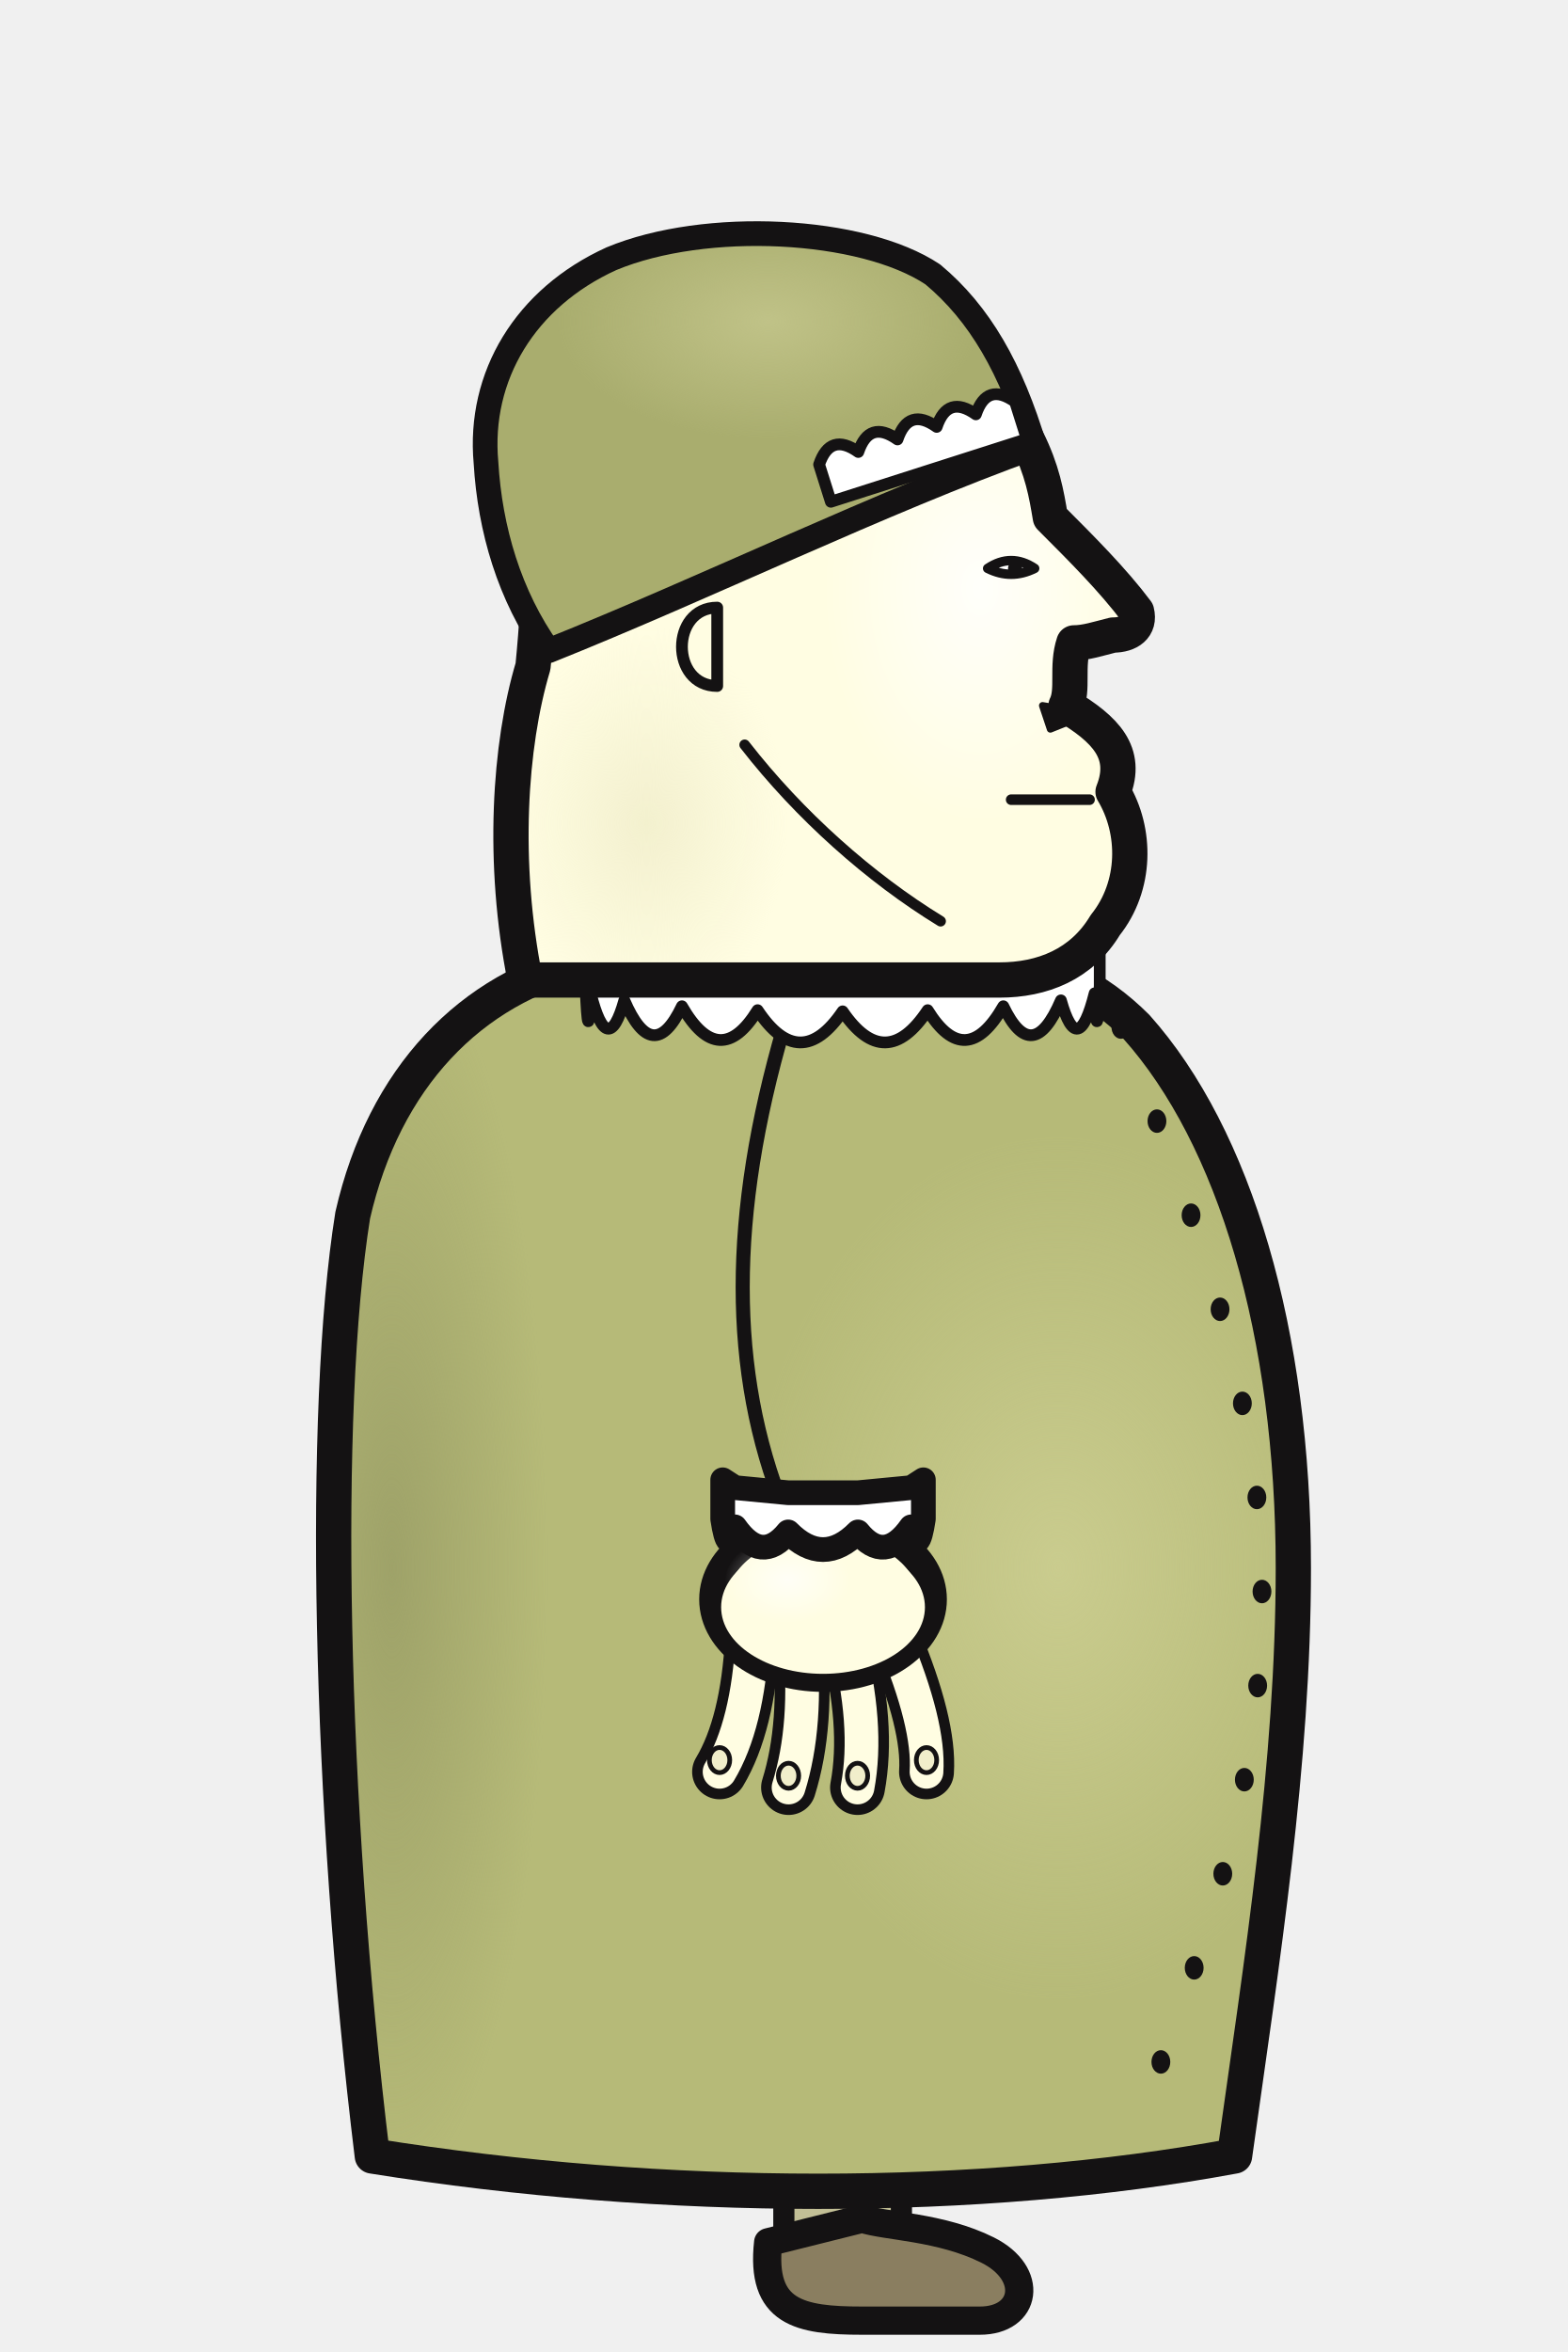
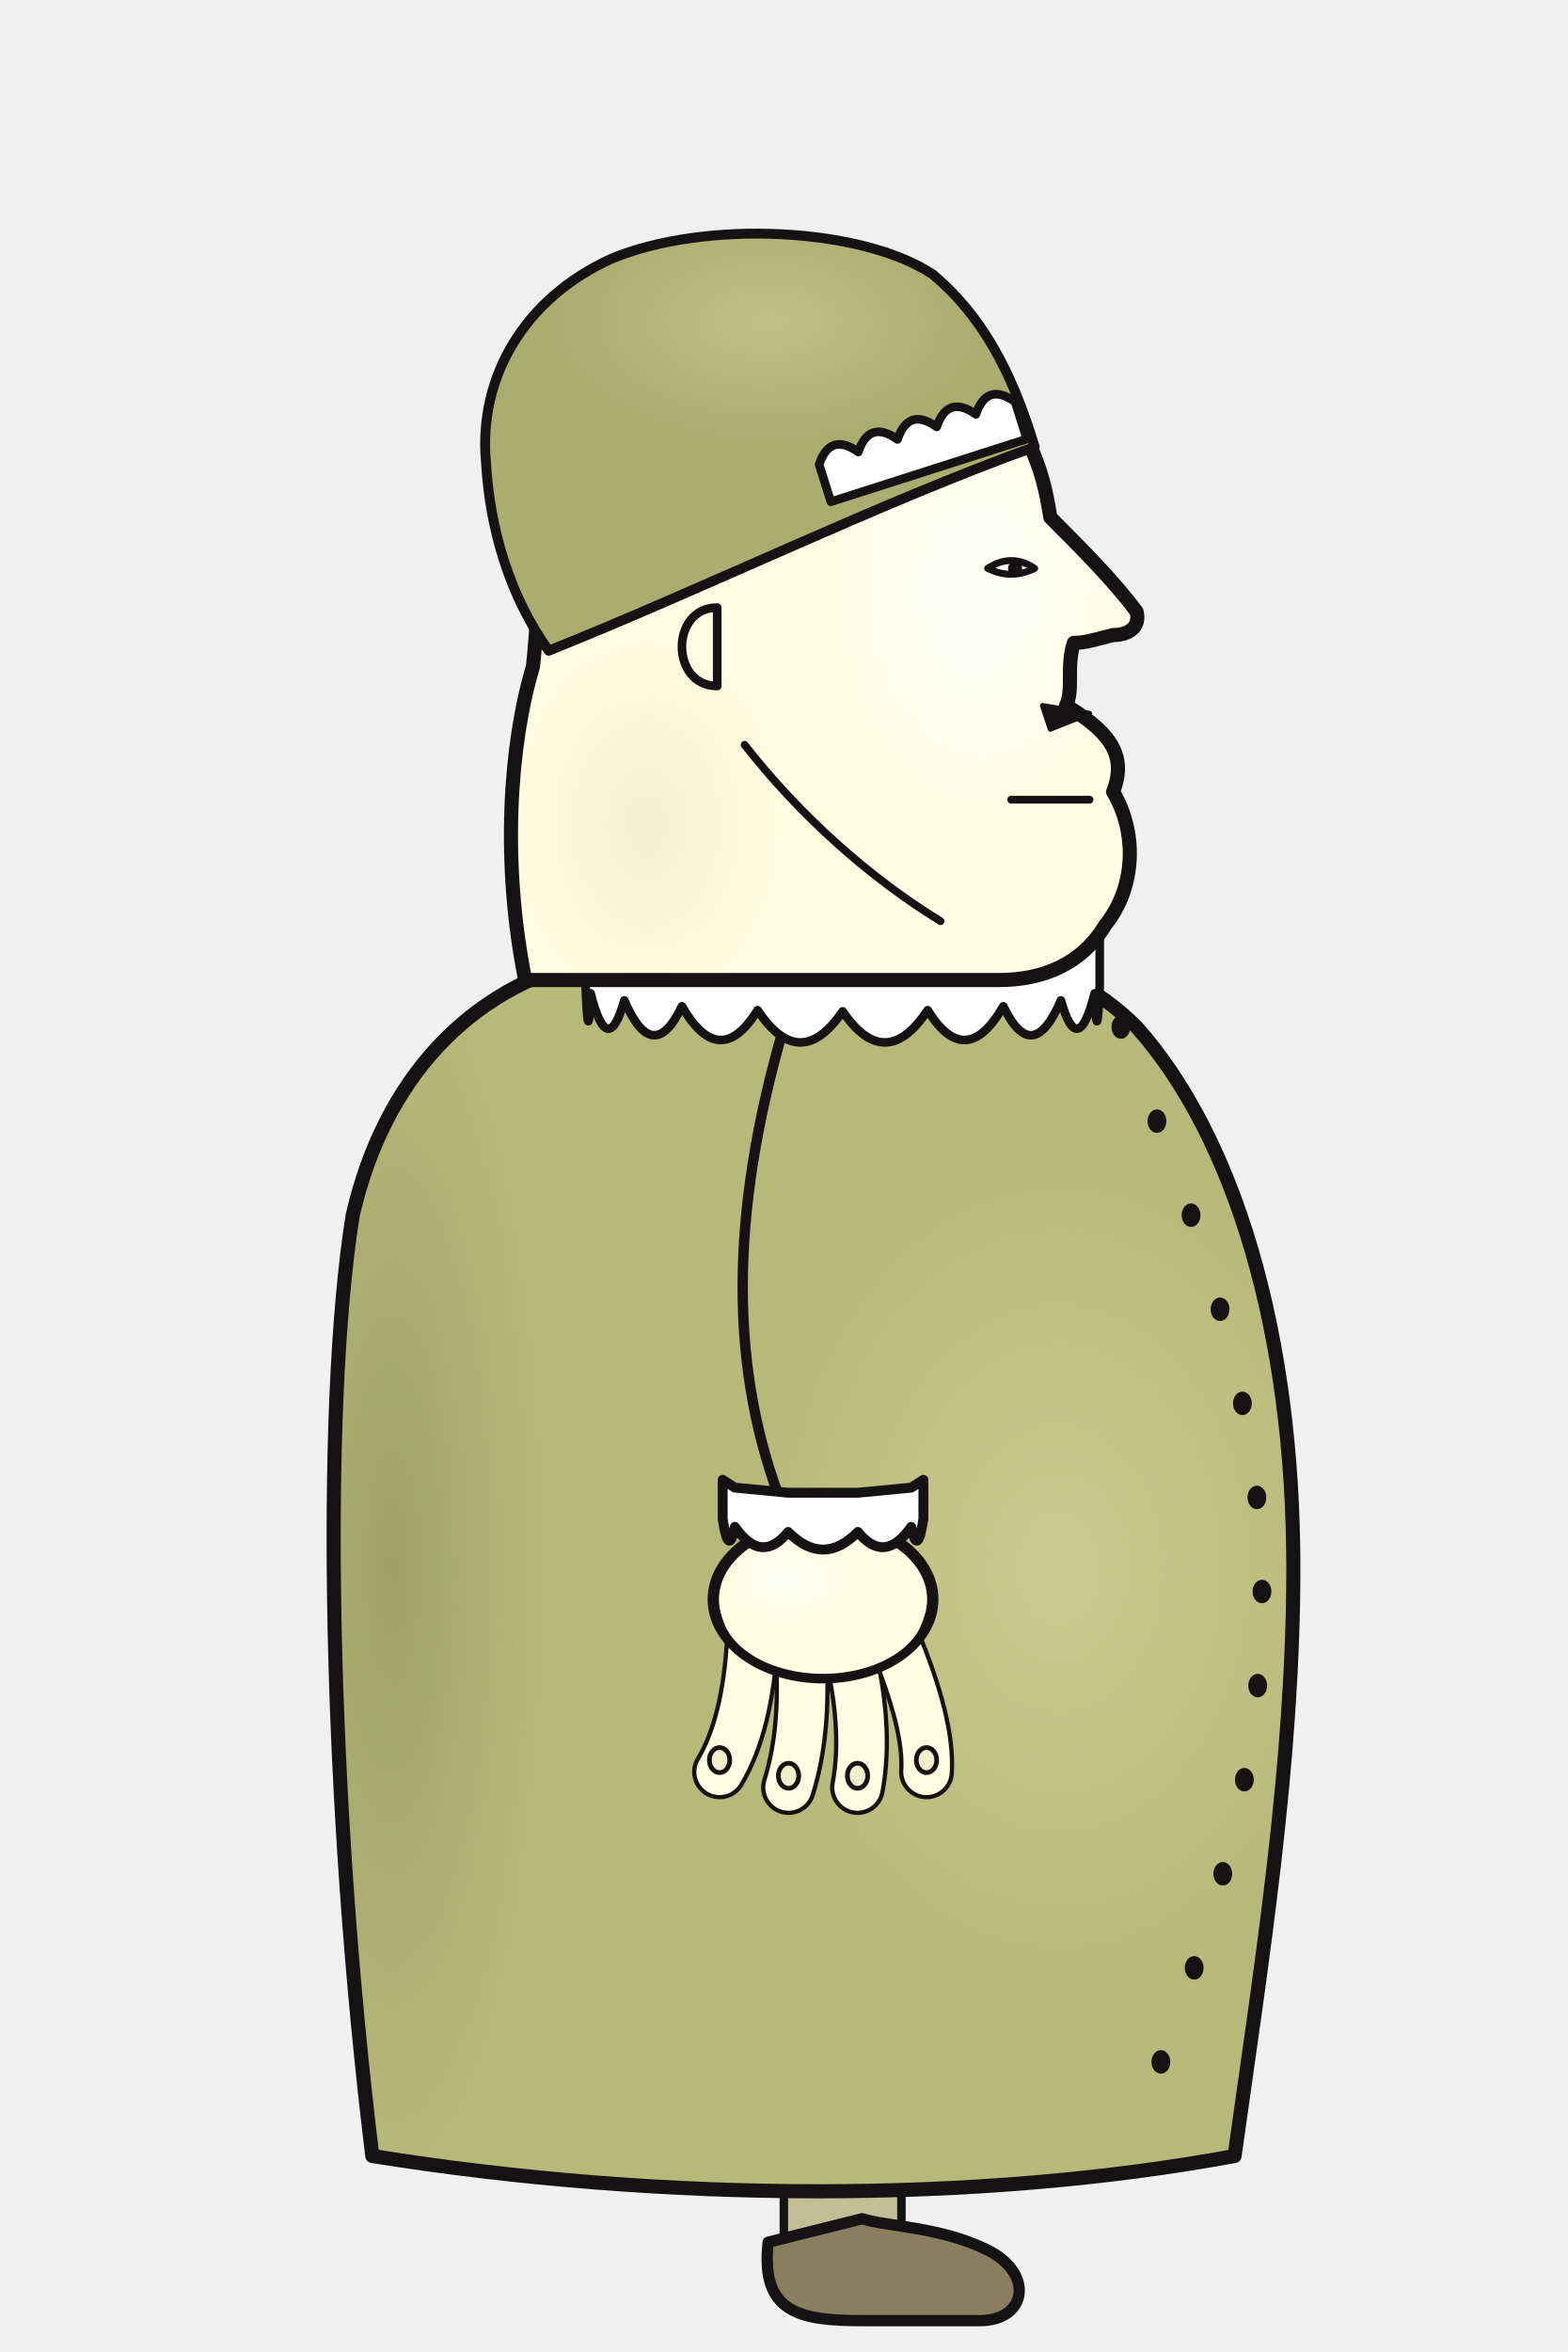
<svg xmlns="http://www.w3.org/2000/svg" width="800" height="1200" viewBox="0 0 400 600">
  <defs>
    <radialGradient id="g1">
      <stop offset="0" stop-color="#CDCF92" stop-opacity="0.85" />
      <stop offset="0.0" stop-color="#CDCF92" stop-opacity="0.85" />
      <stop offset="1" stop-color="#CDCF92" stop-opacity="0" />
    </radialGradient>
    <clipPath id="s1">
      <path d="M150,245 C120,252 98,275 90,310 C82,360 84,460 95,550 C170,562 250,562 315,550 C322,500 330,450 330,400 C330,340 315,290 290,262 C280,252 268,246 255,245 Z" />
    </clipPath>
    <radialGradient id="g2">
      <stop offset="0" stop-color="#9A9E66" stop-opacity="0.85" />
      <stop offset="0.0" stop-color="#9A9E66" stop-opacity="0.85" />
      <stop offset="1" stop-color="#9A9E66" stop-opacity="0" />
    </radialGradient>
    <clipPath id="s2">
      <path d="M150,245 C120,252 98,275 90,310 C82,360 84,460 95,550 C170,562 250,562 315,550 C322,500 330,450 330,400 C330,340 315,290 290,262 C280,252 268,246 255,245 Z" />
    </clipPath>
    <radialGradient id="g3">
      <stop offset="0" stop-color="#FFFFFF" stop-opacity="0.7" />
      <stop offset="0.0" stop-color="#FFFFFF" stop-opacity="0.7" />
      <stop offset="1" stop-color="#FFFFFF" stop-opacity="0" />
    </radialGradient>
    <clipPath id="s3">
      <path d="M182,388 L238,388 L238,428 L182,428 Z" />
    </clipPath>
    <radialGradient id="g4">
      <stop offset="0" stop-color="#FFFFFF" stop-opacity="0.85" />
      <stop offset="0.0" stop-color="#FFFFFF" stop-opacity="0.85" />
      <stop offset="1" stop-color="#FFFFFF" stop-opacity="0" />
    </radialGradient>
    <clipPath id="s4">
      <path d="M142,110 L262,112 C266,120 267,126 268,132 C276,140 284,148 290,156 C291,160 288,162 284,162 C280,163 277,164 274,164 C272,170 274,176 272,180 C282,186 288,192 284,202 C290,212 290,226 282,236 C276,246 266,250 255,250 L134,250 C128,220 130,190 136,170 C138,150 138,130 142,110 Z" />
    </clipPath>
    <radialGradient id="g5">
      <stop offset="0" stop-color="#F1EECB" stop-opacity="0.85" />
      <stop offset="0.0" stop-color="#F1EECB" stop-opacity="0.85" />
      <stop offset="1" stop-color="#F1EECB" stop-opacity="0" />
    </radialGradient>
    <clipPath id="s5">
      <path d="M142,110 L262,112 C266,120 267,126 268,132 C276,140 284,148 290,156 C291,160 288,162 284,162 C280,163 277,164 274,164 C272,170 274,176 272,180 C282,186 288,192 284,202 C290,212 290,226 282,236 C276,246 266,250 255,250 L134,250 C128,220 130,190 136,170 C138,150 138,130 142,110 Z" />
    </clipPath>
    <radialGradient id="g6">
      <stop offset="0" stop-color="#C4C68C" stop-opacity="0.85" />
      <stop offset="0.0" stop-color="#C4C68C" stop-opacity="0.85" />
      <stop offset="1" stop-color="#C4C68C" stop-opacity="0" />
    </radialGradient>
    <clipPath id="s6">
      <path d="M264,114 C258,94 250,80 238,70 C220,58 180,56 156,66 C134,76 122,96 124,118 C125,135 130,152 140,166 C180,150 225,128 264,114 Z" />
    </clipPath>
  </defs>
-   <path d="M200,540 L230,540 L230,574 L200,574 Z" fill="#C2BF96" stroke="#141213" stroke-width="5.4" stroke-linejoin="round" stroke-linecap="round" />
-   <path d="M196,572 C194,590 204,592 220,592 L250,592 C262,592 264,580 252,574 C240,568 226,568 220,566 Z" fill="#8A7E60" stroke="#141213" stroke-width="7.2" stroke-linejoin="round" stroke-linecap="round" />
+   <path d="M200,540 L230,540 L230,574 L200,574 Z" fill="#C2BF96" stroke="#141213" stroke-width="2.16" stroke-linejoin="round" stroke-linecap="round" />
+   <path d="M196,572 C194,590 204,592 220,592 L250,592 C262,592 264,580 252,574 C240,568 226,568 220,566 Z" fill="#8A7E60" stroke="#141213" stroke-width="2.88" stroke-linejoin="round" stroke-linecap="round" />
  <path d="M150,245 C120,252 98,275 90,310 C82,360 84,460 95,550 C170,562 250,562 315,550 C322,500 330,450 330,400 C330,340 315,290 290,262 C280,252 268,246 255,245 Z" fill="#B6BA78" />
  <g clip-path="url(#s1)">
    <ellipse cx="270" cy="400" rx="80" ry="110" fill="url(#g1)" />
  </g>
  <g clip-path="url(#s2)">
    <ellipse cx="100" cy="400" rx="40" ry="160" fill="url(#g2)" />
  </g>
-   <path d="M150,245 C120,252 98,275 90,310 C82,360 84,460 95,550 C170,562 250,562 315,550 C322,500 330,450 330,400 C330,340 315,290 290,262 C280,252 268,246 255,245 Z" fill="none" stroke="#141213" stroke-width="9.0" stroke-linejoin="round" stroke-linecap="round" />
+   <path d="M150,245 C120,252 98,275 90,310 C82,360 84,460 95,550 C170,562 250,562 315,550 C322,500 330,450 330,400 C330,340 315,290 290,262 C280,252 268,246 255,245 Z" fill="none" stroke="#141213" stroke-width="3.6" stroke-linejoin="round" stroke-linecap="round" />
  <ellipse cx="286.0" cy="262.0" rx="2.4" ry="3.0" fill="#141213" />
  <ellipse cx="295.2" cy="286.0" rx="2.4" ry="3.0" fill="#141213" />
  <ellipse cx="303.9" cy="310.0" rx="2.4" ry="3.0" fill="#141213" />
  <ellipse cx="311.3" cy="334.0" rx="2.4" ry="3.0" fill="#141213" />
  <ellipse cx="317.0" cy="358.0" rx="2.4" ry="3.0" fill="#141213" />
  <ellipse cx="320.7" cy="382.0" rx="2.4" ry="3.0" fill="#141213" />
  <ellipse cx="322.0" cy="406.0" rx="2.4" ry="3.0" fill="#141213" />
  <ellipse cx="320.9" cy="430.0" rx="2.4" ry="3.0" fill="#141213" />
  <ellipse cx="317.5" cy="454.0" rx="2.4" ry="3.0" fill="#141213" />
  <ellipse cx="312.0" cy="478.0" rx="2.4" ry="3.0" fill="#141213" />
  <ellipse cx="304.7" cy="502.0" rx="2.4" ry="3.0" fill="#141213" />
  <ellipse cx="296.2" cy="526.0" rx="2.4" ry="3.0" fill="#141213" />
-   <path d="M200,262 C186,310 186,350 200,385" fill="none" stroke="#141213" stroke-width="3.6" stroke-linejoin="round" stroke-linecap="round" />
+   <path d="M200,262 C186,310 186,350 200,385" fill="none" stroke="#141213" stroke-width="2.64" stroke-linejoin="round" stroke-linecap="round" />
  <path d="M192.0,418 Q190.8,440 183.6,452.0" fill="none" stroke="#141213" stroke-width="14" stroke-linejoin="round" stroke-linecap="round" />
-   <path d="M192.0,418 Q190.8,440 183.6,452.0" fill="none" stroke="#FFFDE2" stroke-width="8.6" stroke-linejoin="round" stroke-linecap="round" />
+   <path d="M192.0,418 Q190.8,440 183.6,452.0" fill="none" stroke="#FFFDE2" stroke-width="11.84" stroke-linejoin="round" stroke-linecap="round" />
  <ellipse cx="183.6" cy="449.0" rx="2.6" ry="3.2" fill="#F1EECB" stroke="#141213" stroke-width="1.2" />
  <path d="M204.0,418 Q206.2,440 201.2,456.0" fill="none" stroke="#141213" stroke-width="14" stroke-linejoin="round" stroke-linecap="round" />
-   <path d="M204.0,418 Q206.2,440 201.2,456.0" fill="none" stroke="#FFFDE2" stroke-width="8.6" stroke-linejoin="round" stroke-linecap="round" />
+   <path d="M204.0,418 Q206.2,440 201.2,456.0" fill="none" stroke="#FFFDE2" stroke-width="11.84" stroke-linejoin="round" stroke-linecap="round" />
  <ellipse cx="201.2" cy="453.0" rx="2.6" ry="3.2" fill="#F1EECB" stroke="#141213" stroke-width="1.2" />
  <path d="M216.0,418 Q221.8,440 218.8,456.0" fill="none" stroke="#141213" stroke-width="14" stroke-linejoin="round" stroke-linecap="round" />
-   <path d="M216.0,418 Q221.8,440 218.8,456.0" fill="none" stroke="#FFFDE2" stroke-width="8.6" stroke-linejoin="round" stroke-linecap="round" />
+   <path d="M216.0,418 Q221.8,440 218.8,456.0" fill="none" stroke="#FFFDE2" stroke-width="11.84" stroke-linejoin="round" stroke-linecap="round" />
  <ellipse cx="218.8" cy="453.0" rx="2.6" ry="3.2" fill="#F1EECB" stroke="#141213" stroke-width="1.2" />
  <path d="M228.0,418 Q237.2,440 236.4,452.0" fill="none" stroke="#141213" stroke-width="14" stroke-linejoin="round" stroke-linecap="round" />
-   <path d="M228.0,418 Q237.2,440 236.4,452.0" fill="none" stroke="#FFFDE2" stroke-width="8.6" stroke-linejoin="round" stroke-linecap="round" />
+   <path d="M228.0,418 Q237.2,440 236.4,452.0" fill="none" stroke="#FFFDE2" stroke-width="11.84" stroke-linejoin="round" stroke-linecap="round" />
  <ellipse cx="236.4" cy="449.0" rx="2.6" ry="3.2" fill="#F1EECB" stroke="#141213" stroke-width="1.2" />
-   <ellipse cx="210.0" cy="408.0" rx="28.0" ry="20.0" fill="#FFFDE2" stroke="#141213" stroke-width="7.2" />
+   <ellipse cx="210.0" cy="408.0" rx="28.0" ry="20.0" fill="#FFFDE2" stroke="#141213" stroke-width="2.88" />
  <ellipse cx="210.0" cy="410.0" rx="26.0" ry="17.0" fill="#FFFDE2" />
  <g clip-path="url(#s3)">
    <ellipse cx="201" cy="403" rx="16" ry="11" fill="url(#g3)" />
  </g>
-   <path d="M184.4,377.5 L187.5,379.5 L201.1,380.8 L218.9,380.8 L232.5,379.5 L235.6,377.5 L235.6,387.5 Q234.1,397.5 232.5,389.5 Q225.7,399.2 218.9,390.8 Q210.0,399.8 201.1,390.8 Q194.3,399.2 187.5,389.5 Q185.9,397.5 184.4,387.5 Z" fill="#FFFFFF" stroke="#141213" stroke-width="6.3" stroke-linejoin="round" stroke-linecap="round" />
-   <path d="M149.4,233.4 L150.7,235.4 L159.3,237.2 L174.0,238.7 L193.3,239.7 L215.0,240.0 L236.7,239.7 L256.0,238.7 L270.7,237.2 L279.3,235.4 L280.6,233.4 L280.6,251.4 Q279.9,268.6 279.3,253.4 Q275.0,270.5 270.7,255.2 Q263.4,272.2 256.0,256.7 Q246.4,273.4 236.7,257.7 Q225.9,274.0 215.0,258.0 Q204.1,274.0 193.3,257.7 Q183.6,273.4 174.0,256.7 Q166.6,272.2 159.3,255.2 Q155.0,270.5 150.7,253.4 Q150.1,268.6 149.4,251.4 Z" fill="#FFFFFF" stroke="#141213" stroke-width="3.0" stroke-linejoin="round" stroke-linecap="round" />
+   <path d="M184.4,377.5 L187.5,379.5 L201.1,380.8 L218.9,380.8 L232.5,379.5 L235.6,377.5 L235.6,387.5 Q234.1,397.5 232.5,389.5 Q225.7,399.2 218.9,390.8 Q210.0,399.8 201.1,390.8 Q194.3,399.2 187.5,389.5 Q185.9,397.5 184.4,387.5 Z" fill="#FFFFFF" stroke="#141213" stroke-width="2.52" stroke-linejoin="round" stroke-linecap="round" />
+   <path d="M149.4,233.4 L150.7,235.4 L159.3,237.2 L174.0,238.7 L193.3,239.7 L215.0,240.0 L236.7,239.7 L256.0,238.7 L270.7,237.2 L279.3,235.4 L280.6,233.4 L280.6,251.4 Q279.9,268.6 279.3,253.4 Q275.0,270.5 270.7,255.2 Q263.4,272.2 256.0,256.7 Q246.4,273.4 236.7,257.7 Q225.9,274.0 215.0,258.0 Q204.1,274.0 193.3,257.7 Q183.6,273.4 174.0,256.7 Q166.6,272.2 159.3,255.2 Q155.0,270.5 150.7,253.4 Q150.1,268.6 149.4,251.4 Z" fill="#FFFFFF" stroke="#141213" stroke-width="2.2" stroke-linejoin="round" stroke-linecap="round" />
  <path d="M142,110 L262,112 C266,120 267,126 268,132 C276,140 284,148 290,156 C291,160 288,162 284,162 C280,163 277,164 274,164 C272,170 274,176 272,180 C282,186 288,192 284,202 C290,212 290,226 282,236 C276,246 266,250 255,250 L134,250 C128,220 130,190 136,170 C138,150 138,130 142,110 Z" fill="#FFFDE2" />
  <g clip-path="url(#s4)">
    <ellipse cx="250" cy="150" rx="40" ry="60" fill="url(#g4)" />
  </g>
  <g clip-path="url(#s5)">
    <ellipse cx="165" cy="210" rx="36" ry="50" fill="url(#g5)" />
  </g>
-   <path d="M142,110 L262,112 C266,120 267,126 268,132 C276,140 284,148 290,156 C291,160 288,162 284,162 C280,163 277,164 274,164 C272,170 274,176 272,180 C282,186 288,192 284,202 C290,212 290,226 282,236 C276,246 266,250 255,250 L134,250 C128,220 130,190 136,170 C138,150 138,130 142,110 Z" fill="none" stroke="#141213" stroke-width="9.0" stroke-linejoin="round" stroke-linecap="round" />
-   <path d="M252,145 Q258,141 264,145 Q258,148 252,145 Z" fill="#FFFFFF" stroke="#141213" stroke-width="2.4" stroke-linejoin="round" stroke-linecap="round" />
+   <path d="M142,110 L262,112 C266,120 267,126 268,132 C276,140 284,148 290,156 C291,160 288,162 284,162 C280,163 277,164 274,164 C272,170 274,176 272,180 C282,186 288,192 284,202 C290,212 290,226 282,236 C276,246 266,250 255,250 L134,250 C128,220 130,190 136,170 C138,150 138,130 142,110 Z" fill="none" stroke="#141213" stroke-width="3.6" stroke-linejoin="round" stroke-linecap="round" />
+   <path d="M252,145 Q258,141 264,145 Q258,148 252,145 Z" fill="#FFFFFF" stroke="#141213" stroke-width="1.76" stroke-linejoin="round" stroke-linecap="round" />
  <ellipse cx="259.0" cy="145.0" rx="1.8" ry="1.8" fill="#141213" />
-   <path d="M266,180 L278,182 L268,186 Z" fill="#141213" stroke="#141213" stroke-width="1.8" stroke-linejoin="round" stroke-linecap="round" />
-   <path d="M190,190 C204,208 222,224 240,235 M258,204 L278,204" fill="none" stroke="#141213" stroke-width="2.7" stroke-linejoin="round" stroke-linecap="round" />
-   <path d="M183,155 C171,155 171,175 183,175 Z" fill="#FFFDE2" stroke="#141213" stroke-width="3.0" stroke-linejoin="round" stroke-linecap="round" />
+   <path d="M266,180 L278,182 L268,186 Z" fill="#141213" stroke="#141213" stroke-width="1.32" stroke-linejoin="round" stroke-linecap="round" />
+   <path d="M190,190 C204,208 222,224 240,235 M258,204 L278,204" fill="none" stroke="#141213" stroke-width="1.98" stroke-linejoin="round" stroke-linecap="round" />
+   <path d="M183,155 C171,155 171,175 183,175 Z" fill="#FFFDE2" stroke="#141213" stroke-width="2.2" stroke-linejoin="round" stroke-linecap="round" />
  <path d="M264,114 C258,94 250,80 238,70 C220,58 180,56 156,66 C134,76 122,96 124,118 C125,135 130,152 140,166 C180,150 225,128 264,114 Z" fill="#A9AD6E" />
  <g clip-path="url(#s6)">
    <ellipse cx="196" cy="82" rx="54" ry="30" fill="url(#g6)" />
  </g>
-   <path d="M264,114 C258,94 250,80 238,70 C220,58 180,56 156,66 C134,76 122,96 124,118 C125,135 130,152 140,166 C180,150 225,128 264,114 Z" fill="none" stroke="#141213" stroke-width="6.3" stroke-linejoin="round" stroke-linecap="round" />
-   <path d="M262.0,112.0 L259.0,102.5 Q251.8,97.4 249.0,105.7 Q241.8,100.6 239.0,108.9 Q231.8,103.8 229.0,112.1 Q221.8,107.0 219.0,115.3 Q211.8,110.2 209.0,118.5 L212.0,128.0 Z" fill="#FFFFFF" stroke="#141213" stroke-width="3.0" stroke-linejoin="round" stroke-linecap="round" />
+   <path d="M264,114 C258,94 250,80 238,70 C220,58 180,56 156,66 C134,76 122,96 124,118 C125,135 130,152 140,166 C180,150 225,128 264,114 Z" fill="none" stroke="#141213" stroke-width="2.52" stroke-linejoin="round" stroke-linecap="round" />
+   <path d="M262.0,112.0 L259.0,102.5 Q251.8,97.4 249.0,105.7 Q241.8,100.6 239.0,108.9 Q231.8,103.8 229.0,112.1 Q221.8,107.0 219.0,115.3 Q211.8,110.2 209.0,118.5 L212.0,128.0 Z" fill="#FFFFFF" stroke="#141213" stroke-width="2.2" stroke-linejoin="round" stroke-linecap="round" />
</svg>
